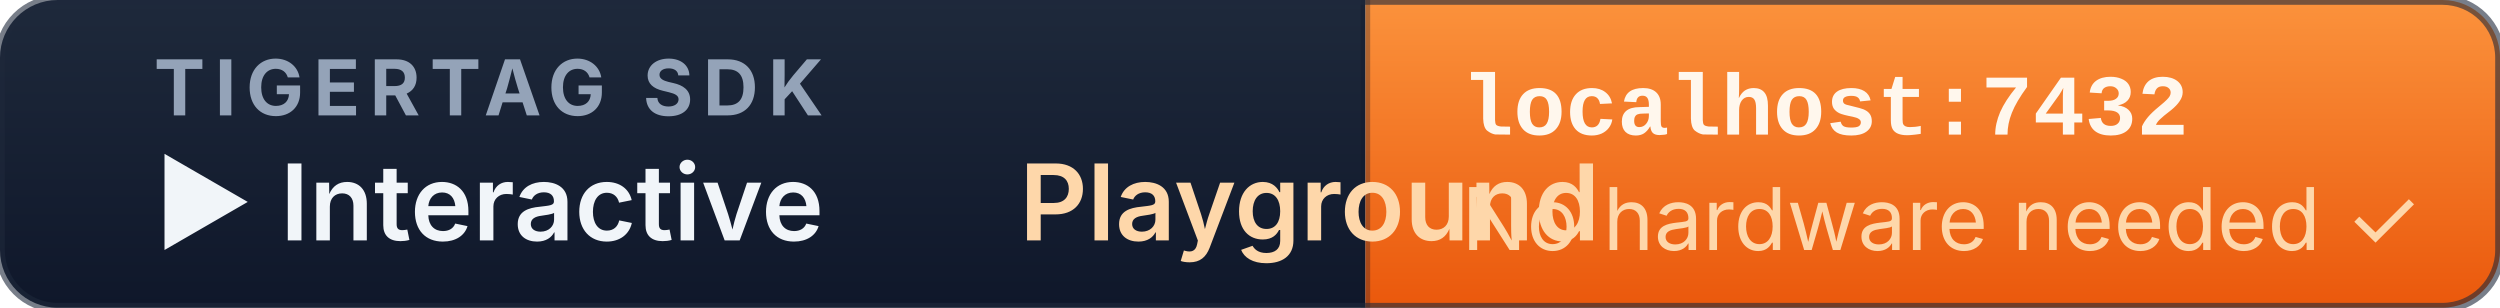
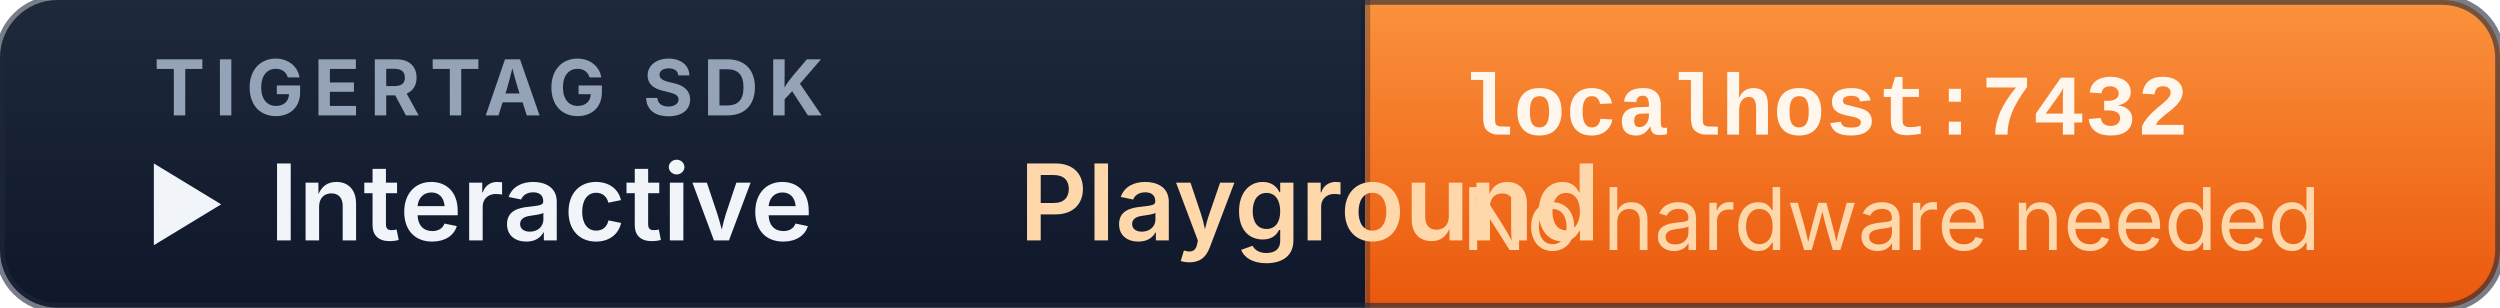
<svg xmlns="http://www.w3.org/2000/svg" viewBox="0 0 260 32" width="260" height="32">
  <defs>
    <linearGradient id="grad" x1="0" y1="0" x2="0" y2="1">
      <stop offset="0%" stop-color="#1e293b" />
      <stop offset="100%" stop-color="#0f172a" />
    </linearGradient>
    <linearGradient id="grad2" x1="0" y1="0" x2="0" y2="1">
      <stop offset="0%" stop-color="#fb923c" />
      <stop offset="100%" stop-color="#ea580c" />
    </linearGradient>
    <clipPath id="clip">
      <rect width="260" height="32" rx="6" />
    </clipPath>
  </defs>
  <g clip-path="url(#clip)">
    <rect x="0" y="0" width="142" height="32" fill="url(#grad)" />
    <rect x="142" y="0" width="118" height="32" fill="url(#grad2)" />
    <line x1="142" y1="0" x2="142" y2="32" stroke="#0f172a" stroke-width="1" stroke-opacity="0.3" />
    <text x="16" y="12" font-family="system-ui,-apple-system,sans-serif" font-size="8" font-weight="700" fill="#94a3b8" letter-spacing="1">TIGERTAG SDK</text>
-     <text x="16" y="25" font-family="system-ui,-apple-system,sans-serif" font-size="11" font-weight="600" fill="#f1f5f9">▶  Interactive</text>
+     <polygon points="16,17 16,25.5 23,21.25" fill="#f1f5f9" />
+     <text x="28" y="25" font-family="system-ui,-apple-system,sans-serif" font-size="11" font-weight="600" fill="#f1f5f9">Interactive</text>
    <text x="106" y="25" font-family="system-ui,-apple-system,sans-serif" font-size="11" font-weight="600" fill="#fed7aa"> Playground</text>
    <text x="152" y="14" font-family="'Courier New',Courier,monospace" font-size="9" fill="#fff7ed" font-weight="700">localhost:7432</text>
-     <text x="152" y="26" font-family="system-ui,-apple-system,sans-serif" font-size="9" fill="#fed7aa">No hardware needed ✓</text>
+     <text x="152" y="26" font-family="system-ui,-apple-system,sans-serif" font-size="9" fill="#fed7aa">No hardware needed</text>
  </g>
  <rect width="260" height="32" rx="6" fill="none" stroke="#1e293b" stroke-width="1" stroke-opacity="0.6" />
</svg>
